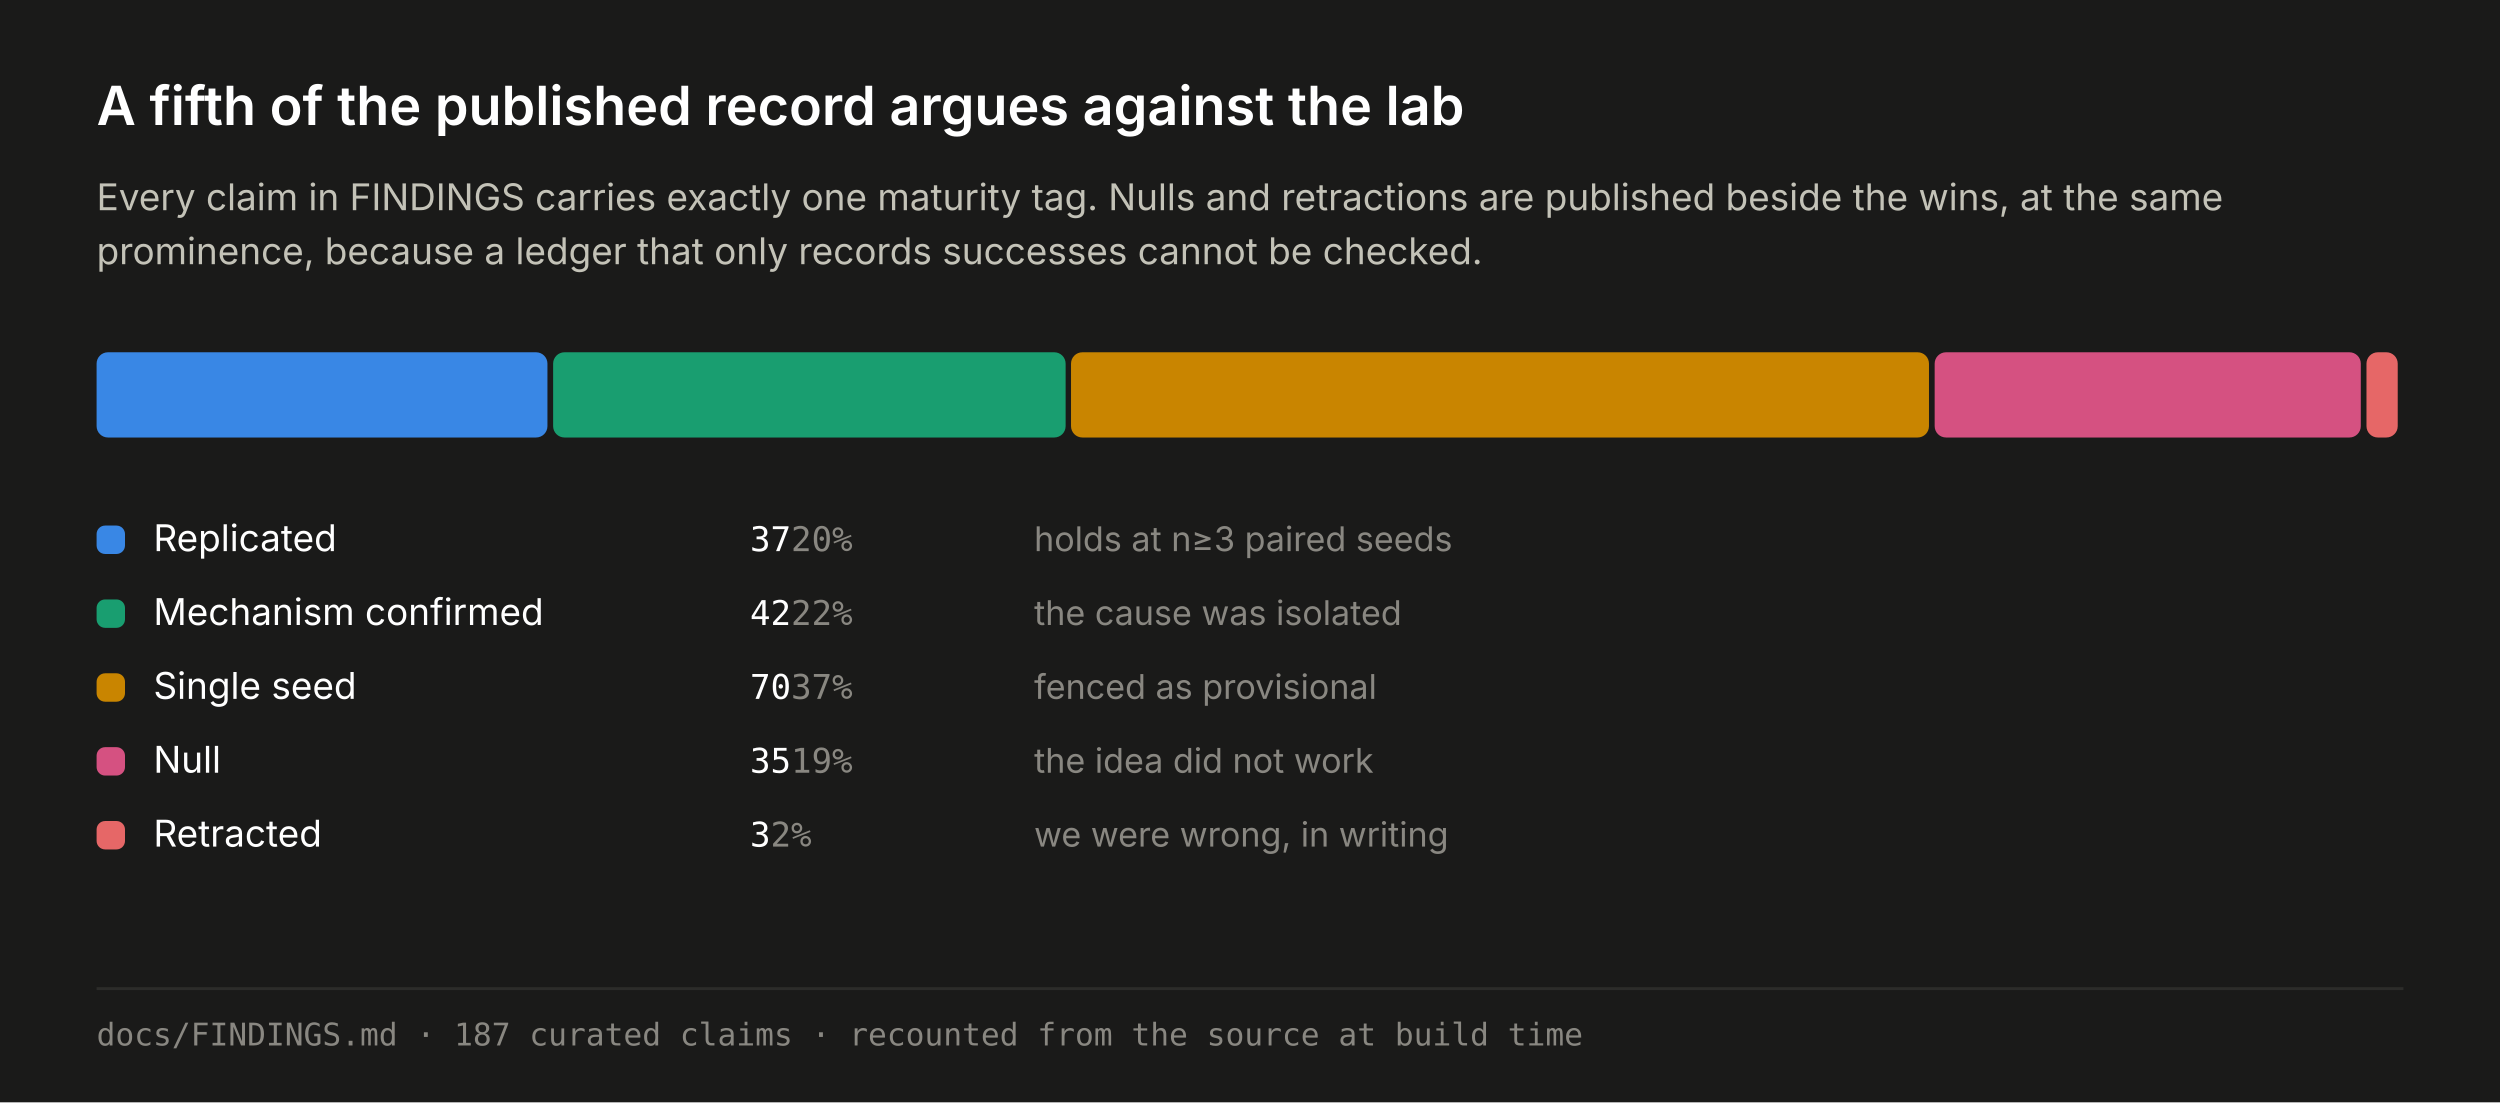
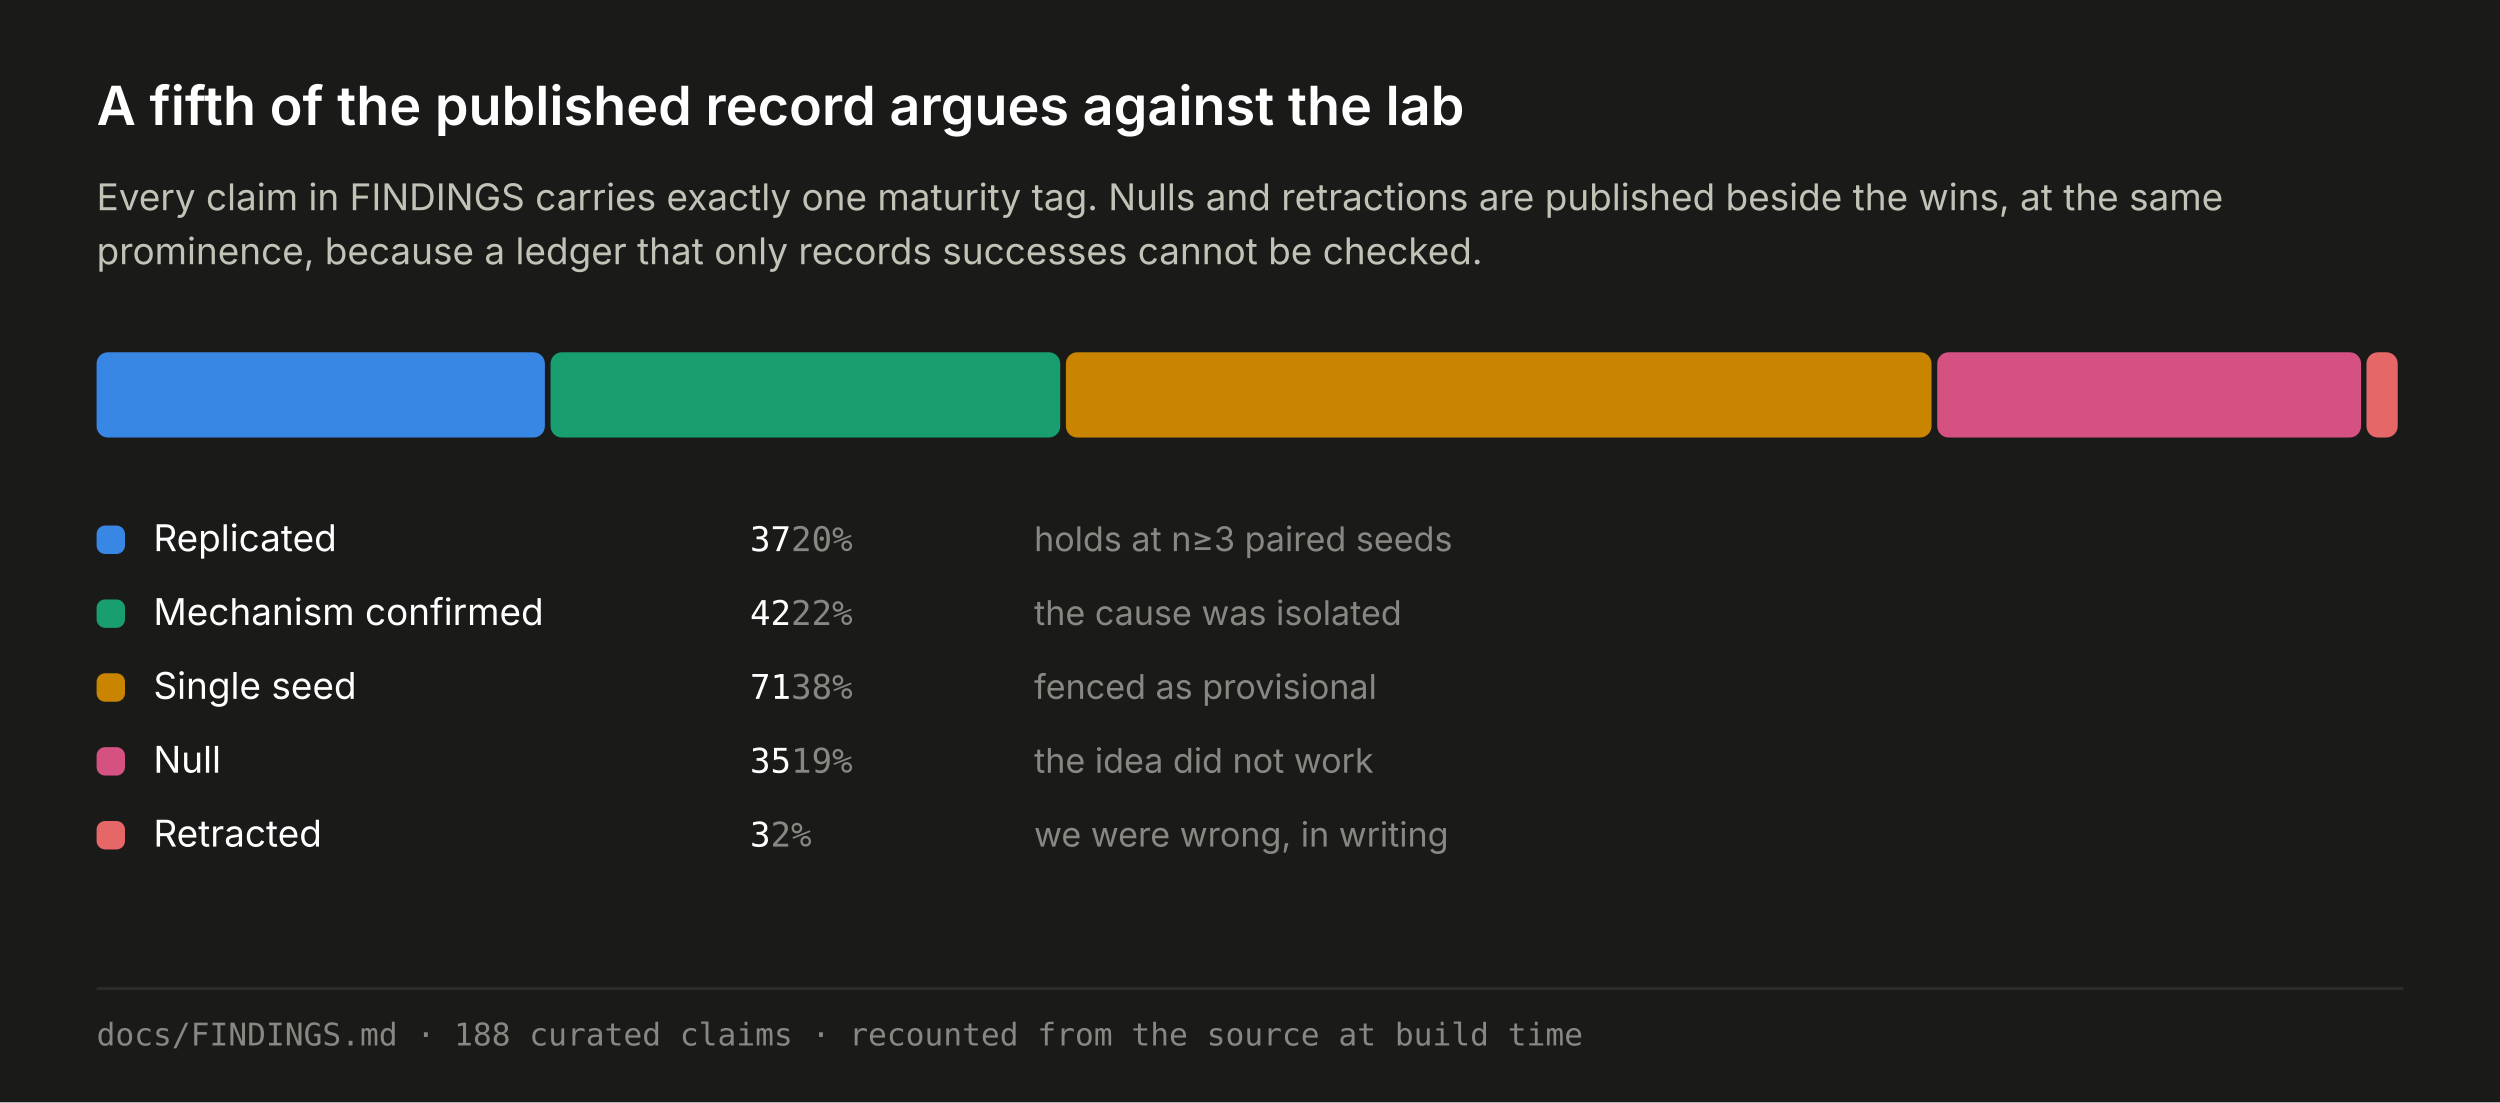
<svg xmlns="http://www.w3.org/2000/svg" width="880" height="388" viewBox="0 0 880 388" role="img">
  <rect width="880" height="388" fill="#1a1a19" />
  <text x="34" y="44" font-family="Inter, -apple-system, BlinkMacSystemFont, 'Segoe UI', sans-serif" font-size="19" font-weight="600" fill="#ffffff">A fifth of the published record argues against the lab</text>
  <text x="34" y="74" font-family="Inter, -apple-system, BlinkMacSystemFont, 'Segoe UI', sans-serif" font-size="13" fill="#c3c2b7">Every claim in FINDINGS carries exactly one maturity tag. Nulls and retractions are published beside the wins, at the same</text>
  <text x="34" y="93" font-family="Inter, -apple-system, BlinkMacSystemFont, 'Segoe UI', sans-serif" font-size="13" fill="#c3c2b7">prominence, because a ledger that only records successes cannot be checked.</text>
-   <rect x="34.0" y="124" width="158.7" height="30" rx="4" fill="#3987e5" />
-   <rect x="194.7" y="124" width="180.4" height="30" rx="4" fill="#199e70" />
-   <rect x="377.0" y="124" width="302.0" height="30" rx="4" fill="#c98500" />
-   <rect x="681.0" y="124" width="150.0" height="30" rx="4" fill="#d55181" />
+   <rect x="34.0" y="124" width="157.8" height="30" rx="4" fill="#3987e5" />
+   <rect x="193.8" y="124" width="179.4" height="30" rx="4" fill="#199e70" />
+   <rect x="375.2" y="124" width="304.7" height="30" rx="4" fill="#c98500" />
+   <rect x="681.9" y="124" width="149.2" height="30" rx="4" fill="#d55181" />
  <rect x="833.0" y="124" width="11.0" height="30" rx="4" fill="#e66767" />
  <rect x="34" y="185" width="10" height="10" rx="3" fill="#3987e5" />
  <text x="54" y="194" font-family="Inter, -apple-system, BlinkMacSystemFont, 'Segoe UI', sans-serif" font-size="13" fill="#ffffff">Replicated</text>
  <text x="264" y="194" font-family="'JetBrains Mono', ui-monospace, SFMono-Regular, Menlo, monospace" font-size="12" fill="#ffffff">37<tspan fill="#898781">  20%</tspan>
  </text>
  <text x="364" y="194" font-family="Inter, -apple-system, BlinkMacSystemFont, 'Segoe UI', sans-serif" font-size="12" fill="#898781">holds at n≥3 paired seeds</text>
  <rect x="34" y="211" width="10" height="10" rx="3" fill="#199e70" />
  <text x="54" y="220" font-family="Inter, -apple-system, BlinkMacSystemFont, 'Segoe UI', sans-serif" font-size="13" fill="#ffffff">Mechanism confirmed</text>
  <text x="264" y="220" font-family="'JetBrains Mono', ui-monospace, SFMono-Regular, Menlo, monospace" font-size="12" fill="#ffffff">42<tspan fill="#898781">  22%</tspan>
  </text>
  <text x="364" y="220" font-family="Inter, -apple-system, BlinkMacSystemFont, 'Segoe UI', sans-serif" font-size="12" fill="#898781">the cause was isolated</text>
  <rect x="34" y="237" width="10" height="10" rx="3" fill="#c98500" />
  <text x="54" y="246" font-family="Inter, -apple-system, BlinkMacSystemFont, 'Segoe UI', sans-serif" font-size="13" fill="#ffffff">Single seed</text>
-   <text x="264" y="246" font-family="'JetBrains Mono', ui-monospace, SFMono-Regular, Menlo, monospace" font-size="12" fill="#ffffff">70<tspan fill="#898781">  37%</tspan>
+   <text x="264" y="246" font-family="'JetBrains Mono', ui-monospace, SFMono-Regular, Menlo, monospace" font-size="12" fill="#ffffff">71<tspan fill="#898781">  38%</tspan>
  </text>
  <text x="364" y="246" font-family="Inter, -apple-system, BlinkMacSystemFont, 'Segoe UI', sans-serif" font-size="12" fill="#898781">fenced as provisional</text>
  <rect x="34" y="263" width="10" height="10" rx="3" fill="#d55181" />
  <text x="54" y="272" font-family="Inter, -apple-system, BlinkMacSystemFont, 'Segoe UI', sans-serif" font-size="13" fill="#ffffff">Null</text>
  <text x="264" y="272" font-family="'JetBrains Mono', ui-monospace, SFMono-Regular, Menlo, monospace" font-size="12" fill="#ffffff">35<tspan fill="#898781">  19%</tspan>
  </text>
  <text x="364" y="272" font-family="Inter, -apple-system, BlinkMacSystemFont, 'Segoe UI', sans-serif" font-size="12" fill="#898781">the idea did not work</text>
  <rect x="34" y="289" width="10" height="10" rx="3" fill="#e66767" />
  <text x="54" y="298" font-family="Inter, -apple-system, BlinkMacSystemFont, 'Segoe UI', sans-serif" font-size="13" fill="#ffffff">Retracted</text>
  <text x="264" y="298" font-family="'JetBrains Mono', ui-monospace, SFMono-Regular, Menlo, monospace" font-size="12" fill="#ffffff">3<tspan fill="#898781">  2%</tspan>
  </text>
  <text x="364" y="298" font-family="Inter, -apple-system, BlinkMacSystemFont, 'Segoe UI', sans-serif" font-size="12" fill="#898781">we were wrong, in writing</text>
  <line x1="34" y1="348" x2="846" y2="348" stroke="#2c2c2a" stroke-width="1" />
-   <text x="34" y="368" font-family="'JetBrains Mono', ui-monospace, SFMono-Regular, Menlo, monospace" font-size="11" fill="#898781">docs/FINDINGS.md · 187 curated claims · recounted from the source at build time</text>
+   <text x="34" y="368" font-family="'JetBrains Mono', ui-monospace, SFMono-Regular, Menlo, monospace" font-size="11" fill="#898781">docs/FINDINGS.md · 188 curated claims · recounted from the source at build time</text>
</svg>
